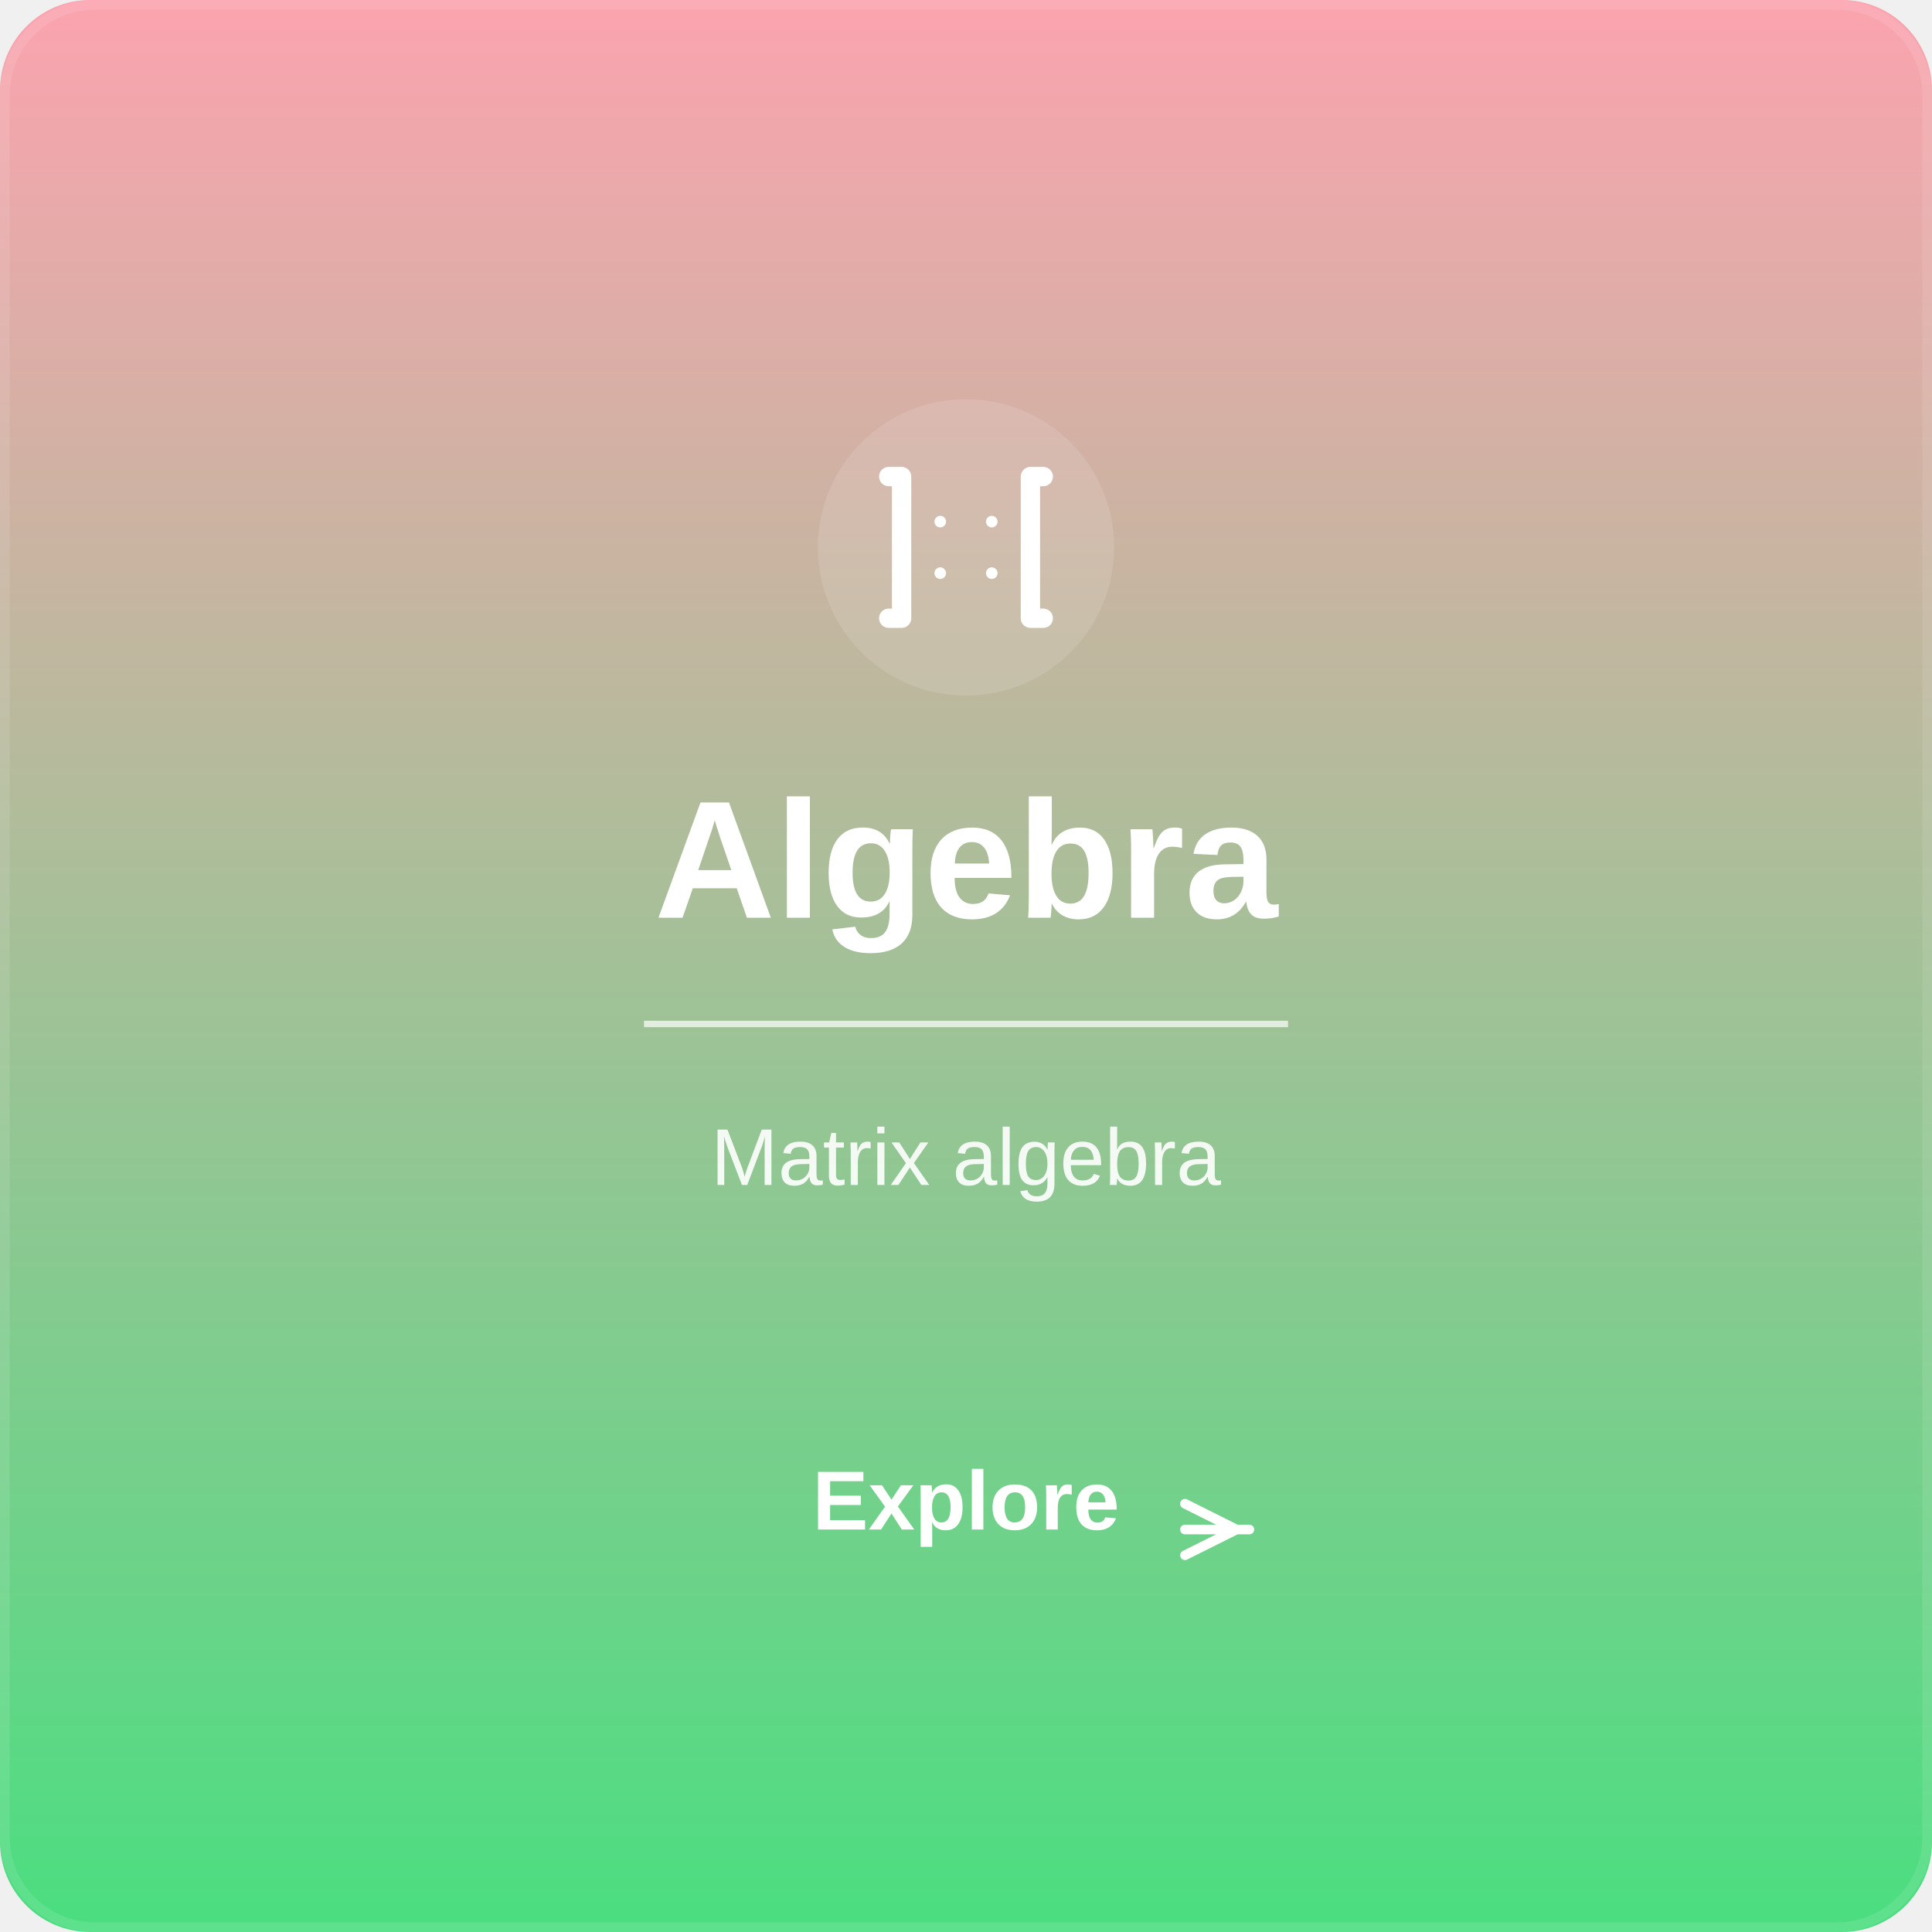
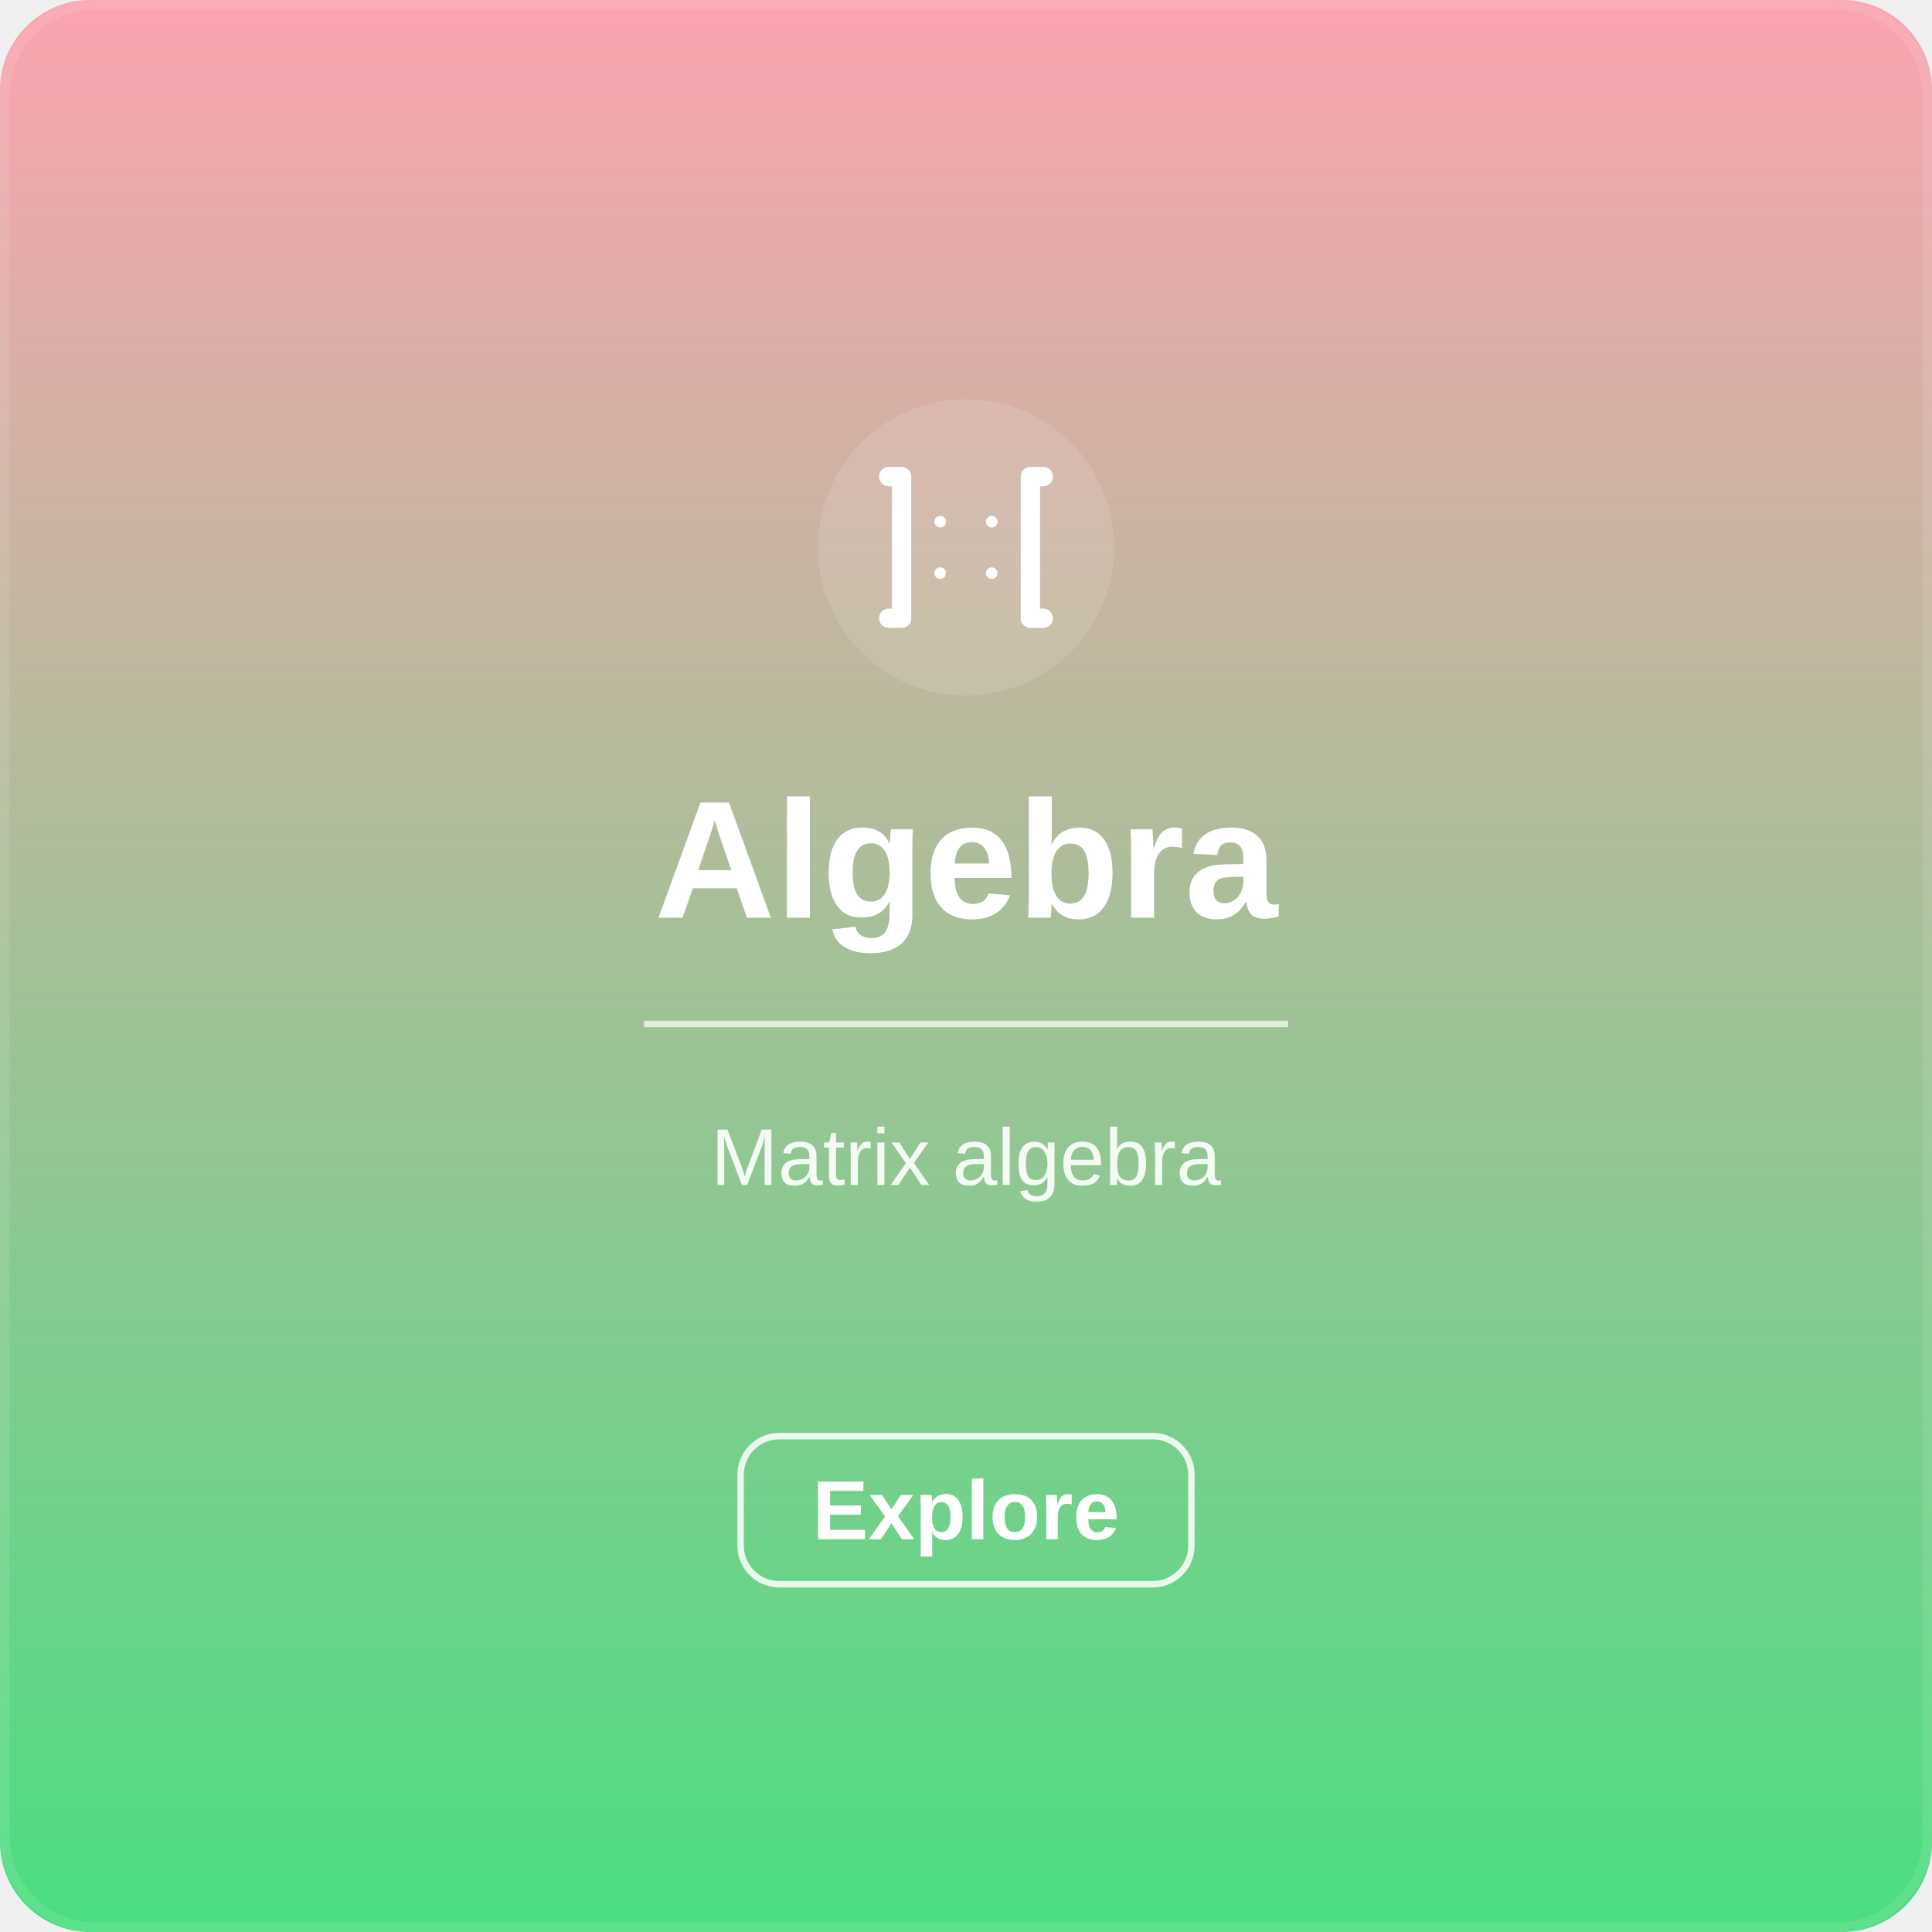
<svg xmlns="http://www.w3.org/2000/svg" width="600" height="600" viewBox="0 0 600 600">
  <defs>
    <linearGradient id="bgGradient" x1="0%" y1="0%" x2="0%" y2="100%">
      <stop offset="0%" stop-color="#FCA3AF" />
      <stop offset="100%" stop-color="#4ade80" />
    </linearGradient>
    <clipPath id="cardClip">
      <rect x="0" y="0" width="600" height="600" rx="28" ry="28" />
    </clipPath>
  </defs>
  <g clip-path="url(#cardClip)">
    <rect x="0" y="0" width="600" height="600" fill="url(#bgGradient)" />
    <circle cx="300" cy="170" r="46" fill="#FFFFFF" opacity="0.12" />
    <g transform="translate(300,170)">
      <g fill="none" stroke="#FFFFFF" stroke-width="6" stroke-linecap="round" stroke-linejoin="round">
        <path d="M-20 -22 v44 M-24 -22 h4 M-24 22 h4" />
        <path d="M20 -22 v44 M24 -22 h-4 M24 22 h-4" />
        <circle cx="-8" cy="-8" r="1.8" fill="#FFFFFF" stroke="none" />
        <circle cx="8" cy="-8" r="1.8" fill="#FFFFFF" stroke="none" />
        <circle cx="-8" cy="8" r="1.8" fill="#FFFFFF" stroke="none" />
        <circle cx="8" cy="8" r="1.8" fill="#FFFFFF" stroke="none" />
      </g>
    </g>
    <text x="300" y="285" text-anchor="middle" font-family="Arial, Helvetica, sans-serif" font-weight="800" font-size="52" fill="#FFFFFF">Algebra</text>
    <line x1="200" y1="318" x2="400" y2="318" stroke="#FFFFFF" stroke-width="2" opacity="0.7" />
    <text x="300" y="368" text-anchor="middle" font-family="Arial, Helvetica, sans-serif" font-weight="400" font-size="25" fill="#FFFFFF" opacity="0.9">Matrix algebra</text>
-     <text x="300" y="475" text-anchor="middle" font-family="Arial, Helvetica, sans-serif" font-weight="700" font-size="26" fill="#FFFFFF">Explore</text>
-     <path d="M368 467 l16 8 l-16 8 M368 475 h20" stroke="#FFFFFF" stroke-width="3" fill="none" stroke-linecap="round" stroke-linejoin="round" />
+     <rect x="230" y="446" width="140" height="46" rx="12" ry="12" fill="none" stroke="#FFFFFF" stroke-width="2" opacity="0.85" />
+     <text x="300" y="469" text-anchor="middle" dominant-baseline="central" font-family="Arial, Helvetica, sans-serif" font-weight="700" font-size="26" fill="#FFFFFF">Explore</text>
  </g>
  <rect x="1.5" y="1.5" width="597" height="597" rx="28" ry="28" fill="none" stroke="#FFFFFF" stroke-opacity="0.1" stroke-width="3" />
</svg>
